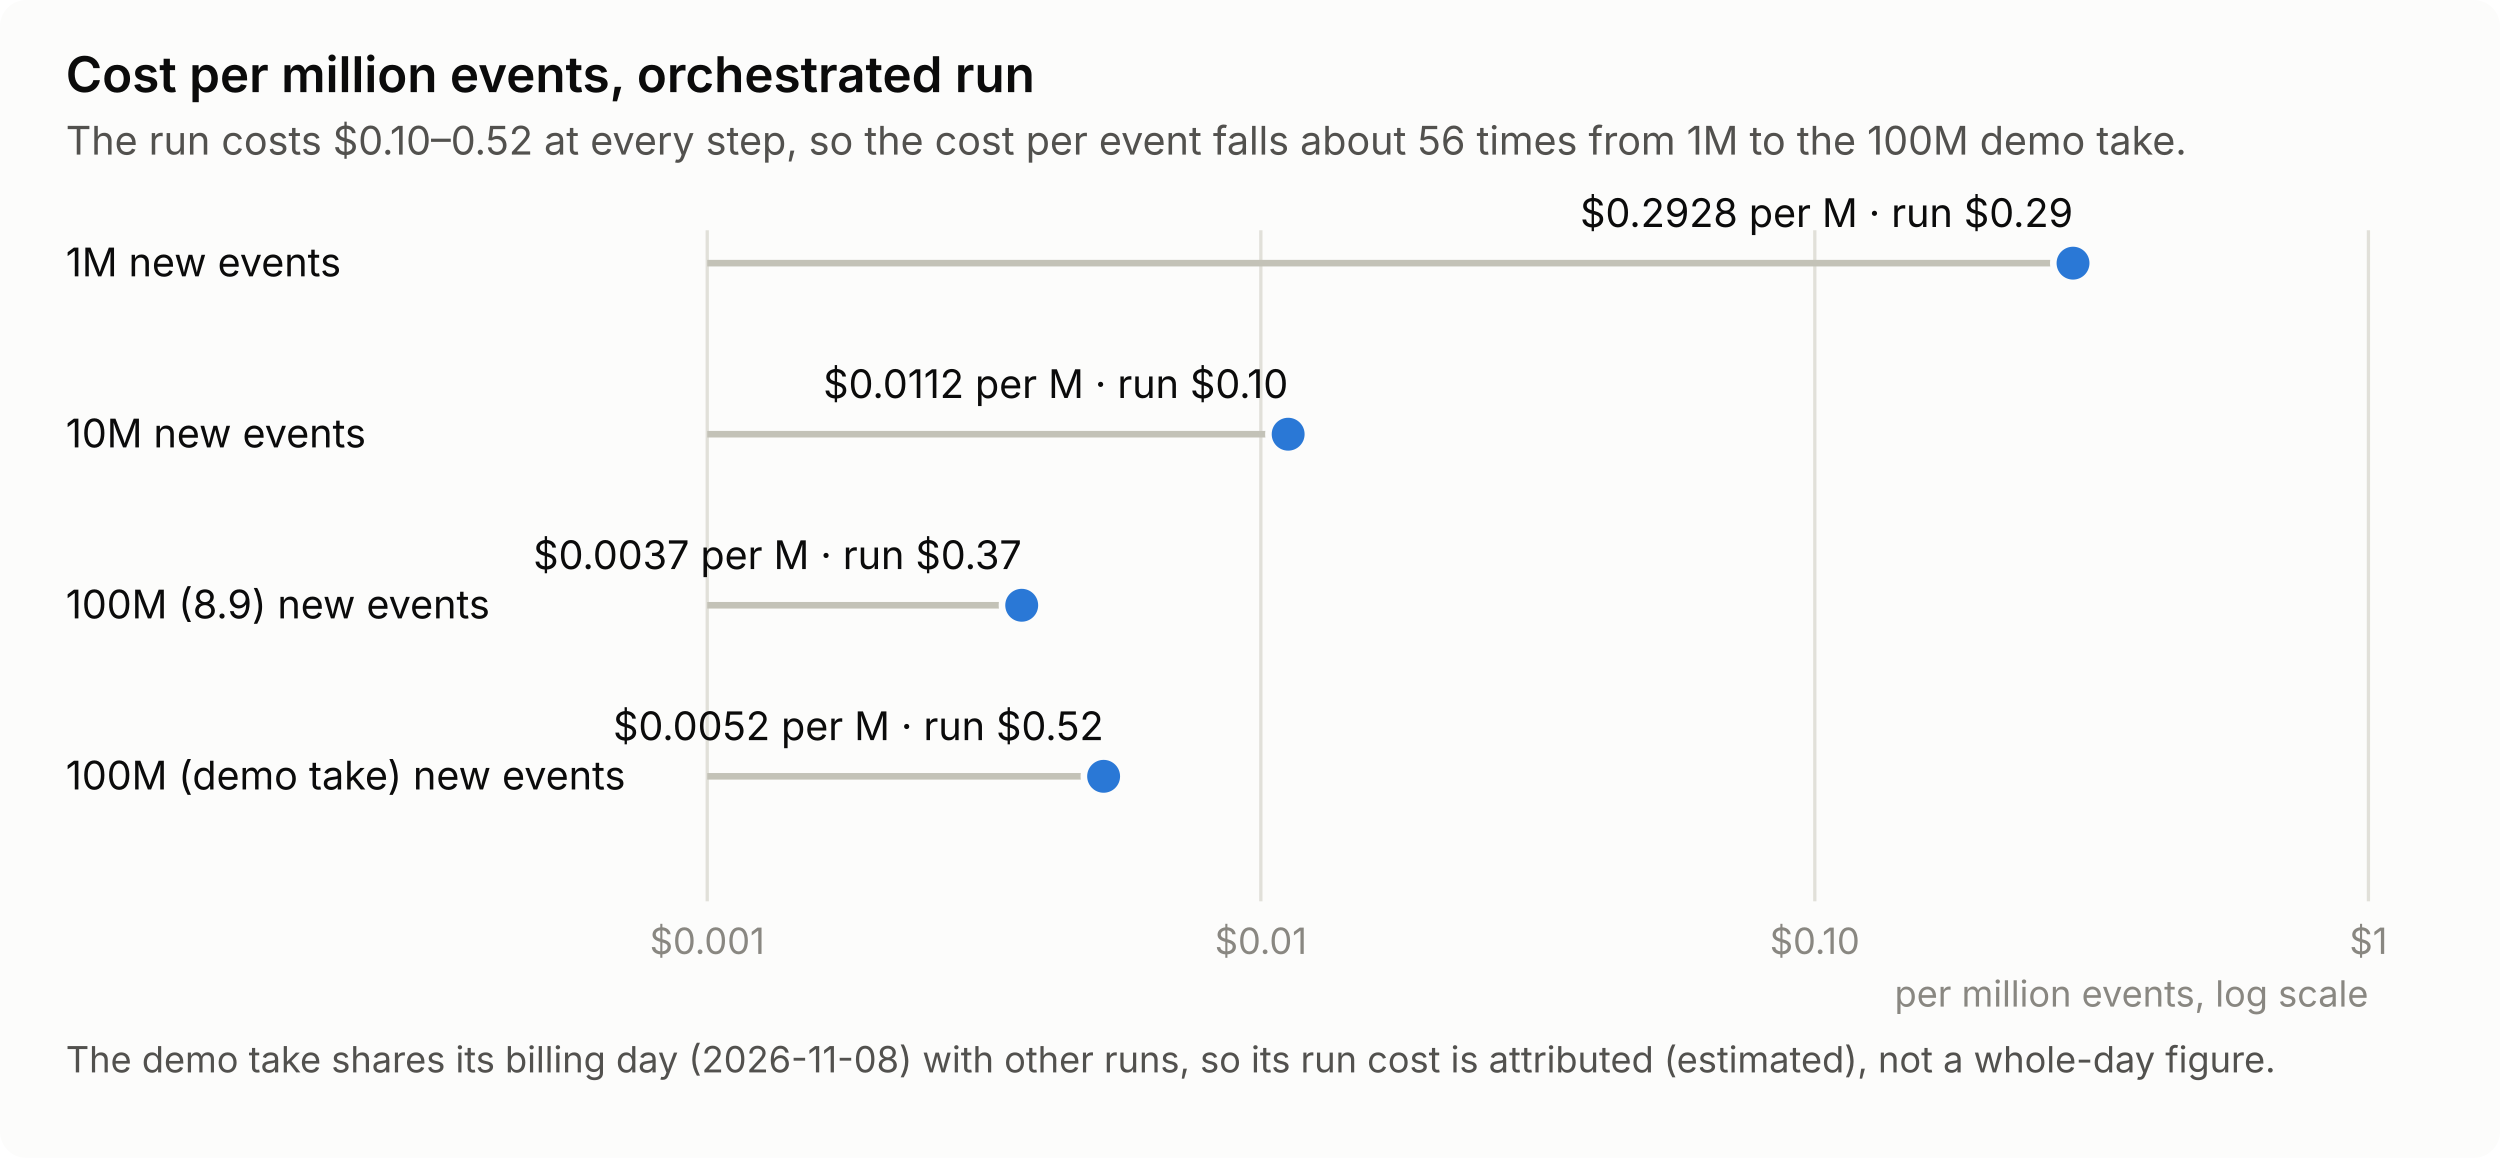
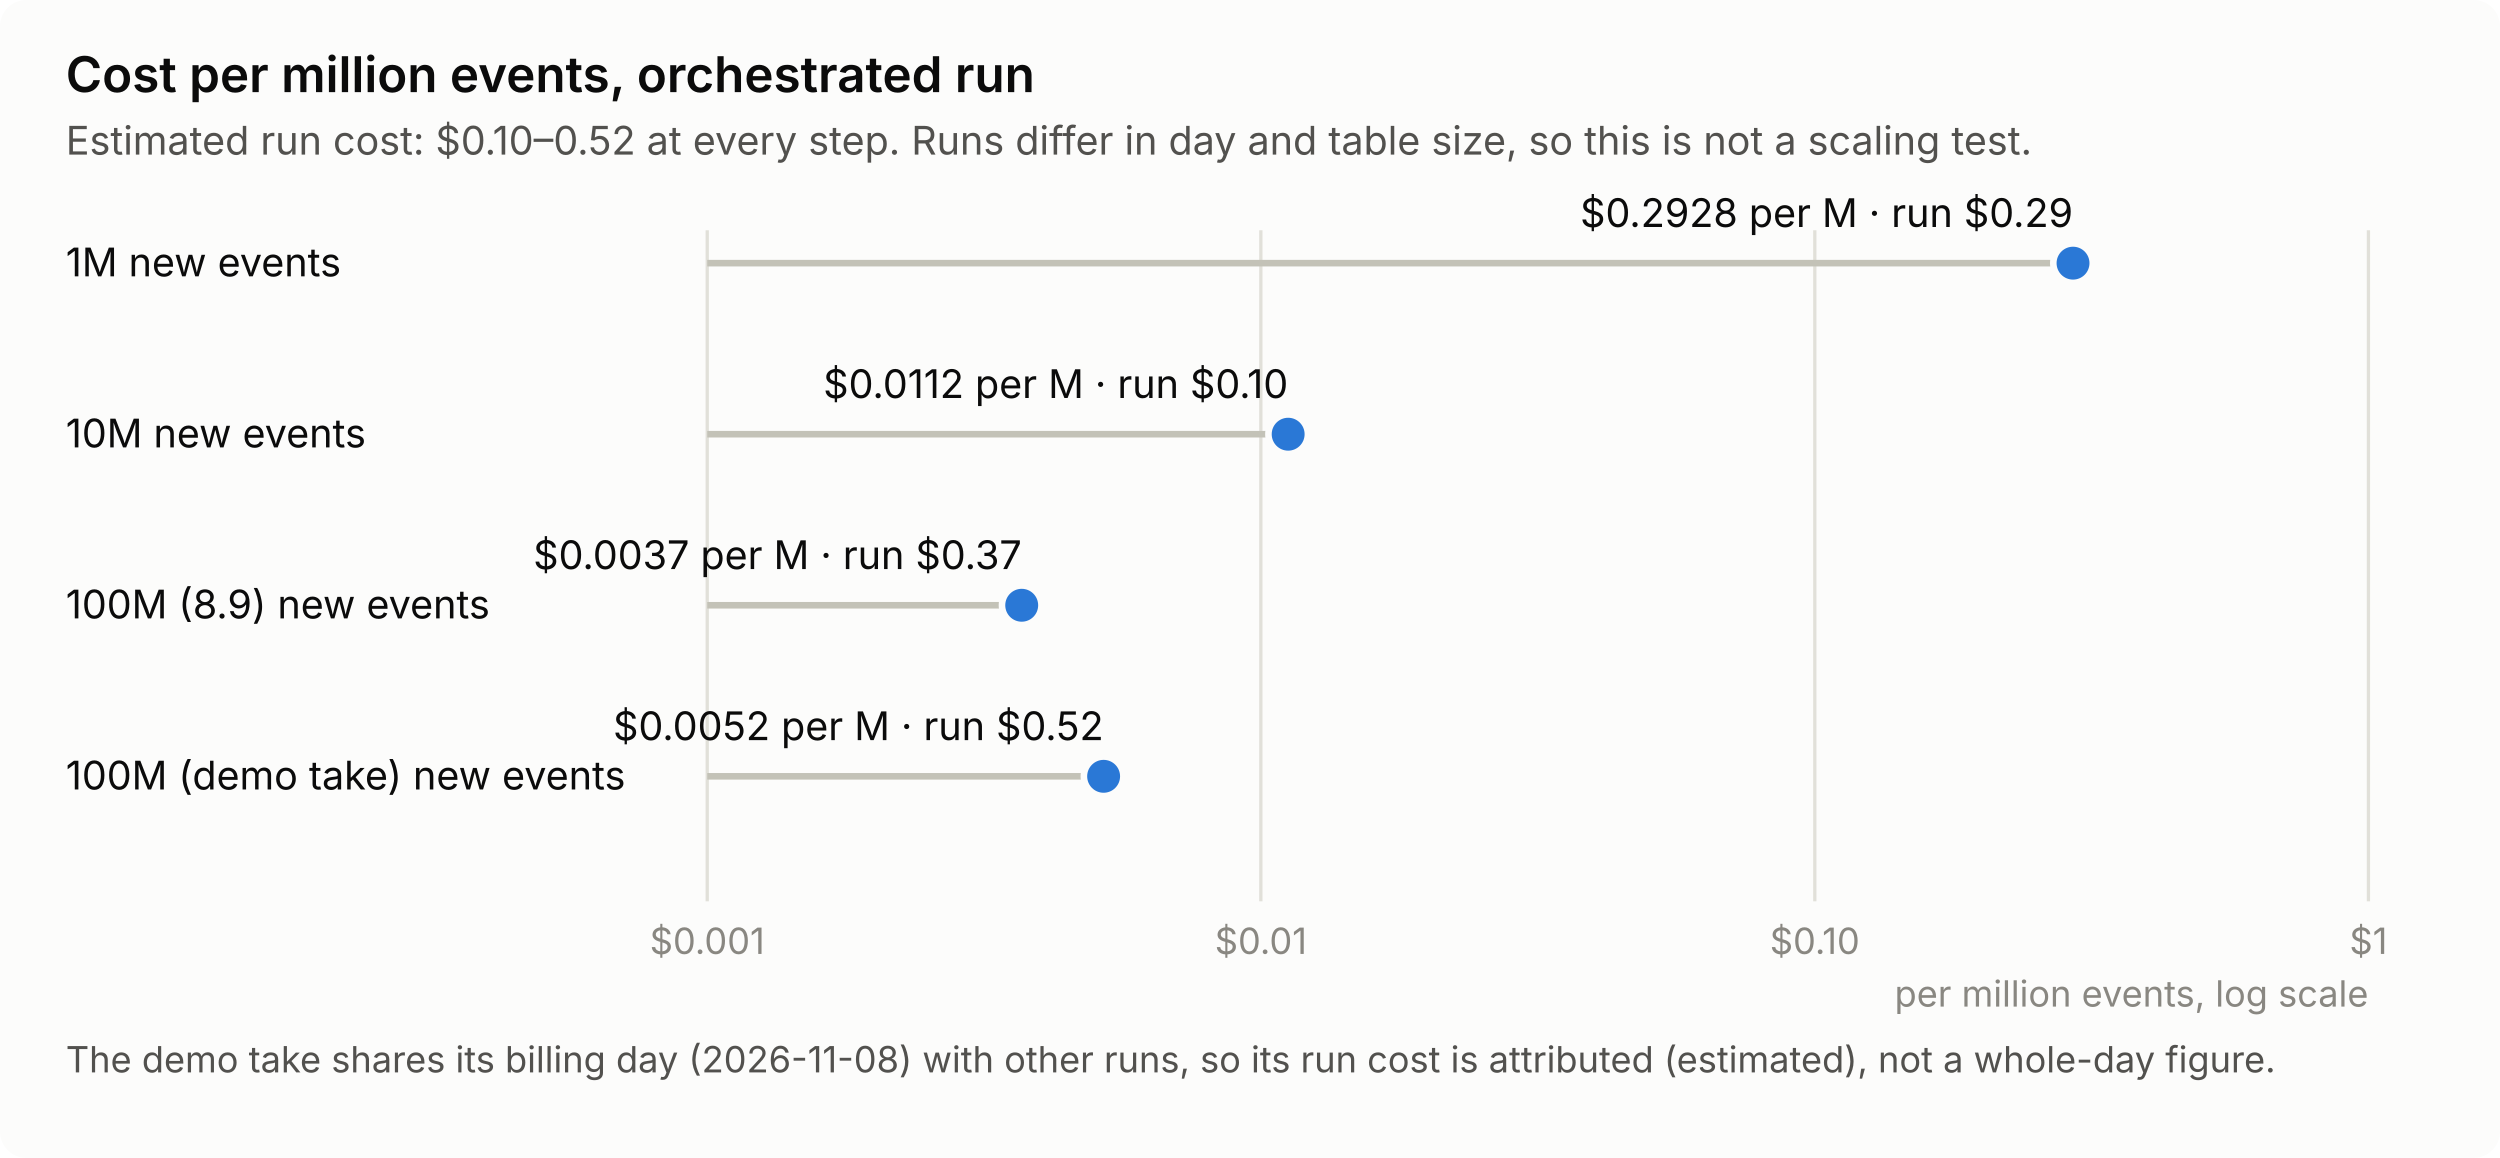
<svg xmlns="http://www.w3.org/2000/svg" width="760" height="352" viewBox="0 0 760 352" role="img" aria-label="Cost per million events, orchestrated run">
  <style>
  .surface { fill: #fcfcfb; }
  .ink { fill: #0b0b0b; }
  .ink2 { fill: #52514e; }
  .muted { fill: #898781; }
  .grid { stroke: #e1e0d9; }
  .axis { stroke: #c3c2b7; }
  .s1 { fill: #2a78d6; } .s2 { fill: #eb6834; } .s3 { fill: #1baf7a; } .s4 { fill: #eda100; }
  .gap { stroke: #fcfcfb; }
  @media (prefers-color-scheme: dark) {
    .surface { fill: #1a1a19; }
    .ink { fill: #f0efec; }
    .ink2 { fill: #c3c2b7; }
    .grid { stroke: #2c2c2a; }
    .axis { stroke: #383835; }
    .s1 { fill: #3987e5; } .s2 { fill: #d95926; } .s3 { fill: #199e70; } .s4 { fill: #c98500; }
    .gap { stroke: #1a1a19; }
  }
  text { font-family: system-ui, -apple-system, "Segoe UI", sans-serif; }
  .t { font-size: 15px; font-weight: 600; }
  .st { font-size: 12px; }
  .l { font-size: 12px; }
  .tick { font-size: 11px; font-variant-numeric: tabular-nums; }
</style>
  <rect class="surface" fill="#fcfcfb" width="760" height="352" rx="8" />
  <text class="t ink" fill="#0b0b0b" x="20" y="28">Cost per million events, orchestrated run</text>
-   <text class="st ink2" fill="#52514e" x="20" y="47">The run costs $0.10–0.52 at every step, so the cost per event falls about 56 times from 1M to the 100M demo take.</text>
+   <text class="st ink2" fill="#52514e" x="20" y="47">Estimated run cost: $0.10–0.52 at every step. Runs differ in day and table size, so this is not a scaling test.</text>
  <line class="grid" stroke="#e1e0d9" x1="215.0" y1="70" x2="215.0" y2="274" stroke-width="1" />
  <text class="tick muted" fill="#898781" x="215.0" y="290" text-anchor="middle">$0.001</text>
  <line class="grid" stroke="#e1e0d9" x1="383.3" y1="70" x2="383.3" y2="274" stroke-width="1" />
  <text class="tick muted" fill="#898781" x="383.3" y="290" text-anchor="middle">$0.01</text>
  <line class="grid" stroke="#e1e0d9" x1="551.7" y1="70" x2="551.7" y2="274" stroke-width="1" />
  <text class="tick muted" fill="#898781" x="551.7" y="290" text-anchor="middle">$0.10</text>
  <line class="grid" stroke="#e1e0d9" x1="720.0" y1="70" x2="720.0" y2="274" stroke-width="1" />
  <text class="tick muted" fill="#898781" x="720.0" y="290" text-anchor="middle">$1</text>
  <text class="tick muted" fill="#898781" x="720" y="306" text-anchor="end">per million events, log scale</text>
  <text class="l ink" fill="#0b0b0b" x="20" y="84">1M new events</text>
  <line class="axis" stroke="#c3c2b7" x1="215" y1="80" x2="630.2" y2="80" stroke-width="2" />
  <circle class="s1" fill="#2a78d6" cx="630.2" cy="80" r="6" />
  <circle cx="630.2" cy="80" r="6" fill="none" class="gap" stroke-width="2" />
  <text class="l ink" fill="#0b0b0b" x="630.2" y="69" text-anchor="end">$0.2928 per M · run $0.29</text>
  <text class="l ink" fill="#0b0b0b" x="20" y="136">10M new events</text>
  <line class="axis" stroke="#c3c2b7" x1="215" y1="132" x2="391.6" y2="132" stroke-width="2" />
  <circle class="s1" fill="#2a78d6" cx="391.6" cy="132" r="6" />
  <circle cx="391.6" cy="132" r="6" fill="none" class="gap" stroke-width="2" />
  <text class="l ink" fill="#0b0b0b" x="391.6" y="121" text-anchor="end">$0.0112 per M · run $0.10</text>
  <text class="l ink" fill="#0b0b0b" x="20" y="188">100M (8.9) new events</text>
  <line class="axis" stroke="#c3c2b7" x1="215" y1="184" x2="310.6" y2="184" stroke-width="2" />
  <circle class="s1" fill="#2a78d6" cx="310.6" cy="184" r="6" />
  <circle cx="310.6" cy="184" r="6" fill="none" class="gap" stroke-width="2" />
  <text class="l ink" fill="#0b0b0b" x="310.6" y="173" text-anchor="end">$0.0037 per M · run $0.37</text>
  <text class="l ink" fill="#0b0b0b" x="20" y="240">100M (demo take) new events</text>
  <line class="axis" stroke="#c3c2b7" x1="215" y1="236" x2="335.5" y2="236" stroke-width="2" />
  <circle class="s1" fill="#2a78d6" cx="335.5" cy="236" r="6" />
  <circle cx="335.5" cy="236" r="6" fill="none" class="gap" stroke-width="2" />
  <text class="l ink" fill="#0b0b0b" x="335.5" y="225" text-anchor="end">$0.0052 per M · run $0.52</text>
  <text class="tick ink2" fill="#52514e" x="20" y="326">The demo take shares its billing day (2026-11-08) with other runs, so its run cost is attributed (estimated), not a whole-day figure.</text>
</svg>
